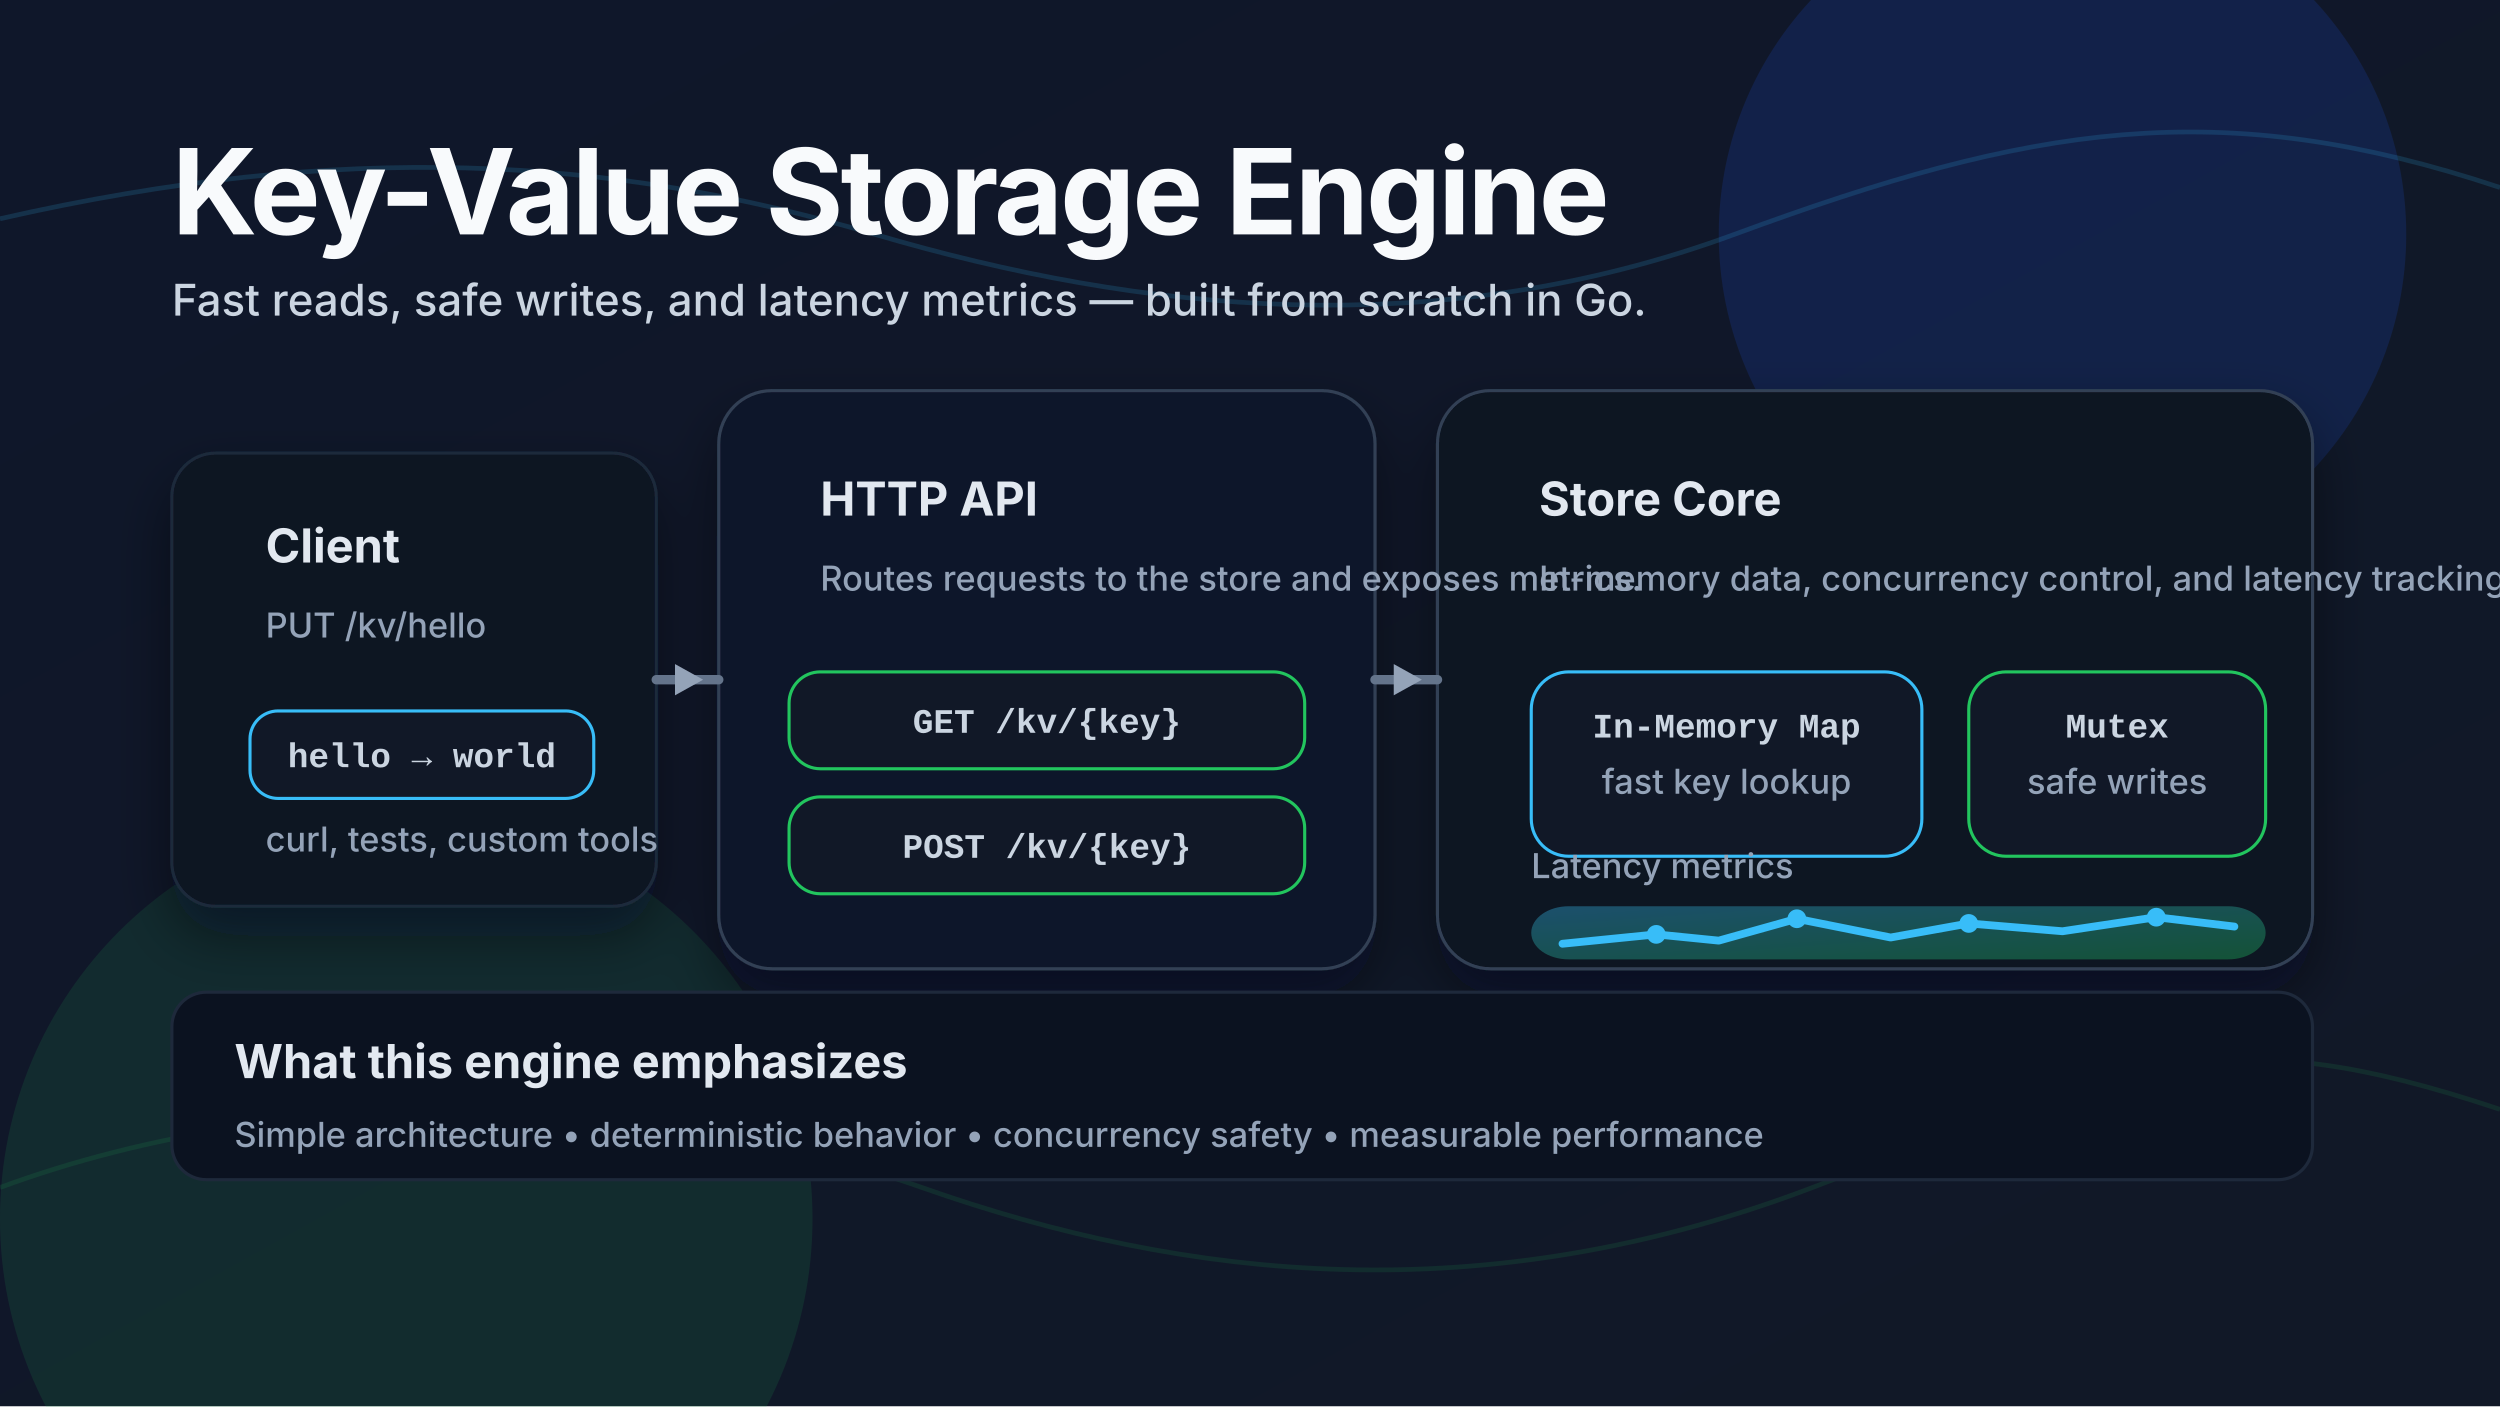
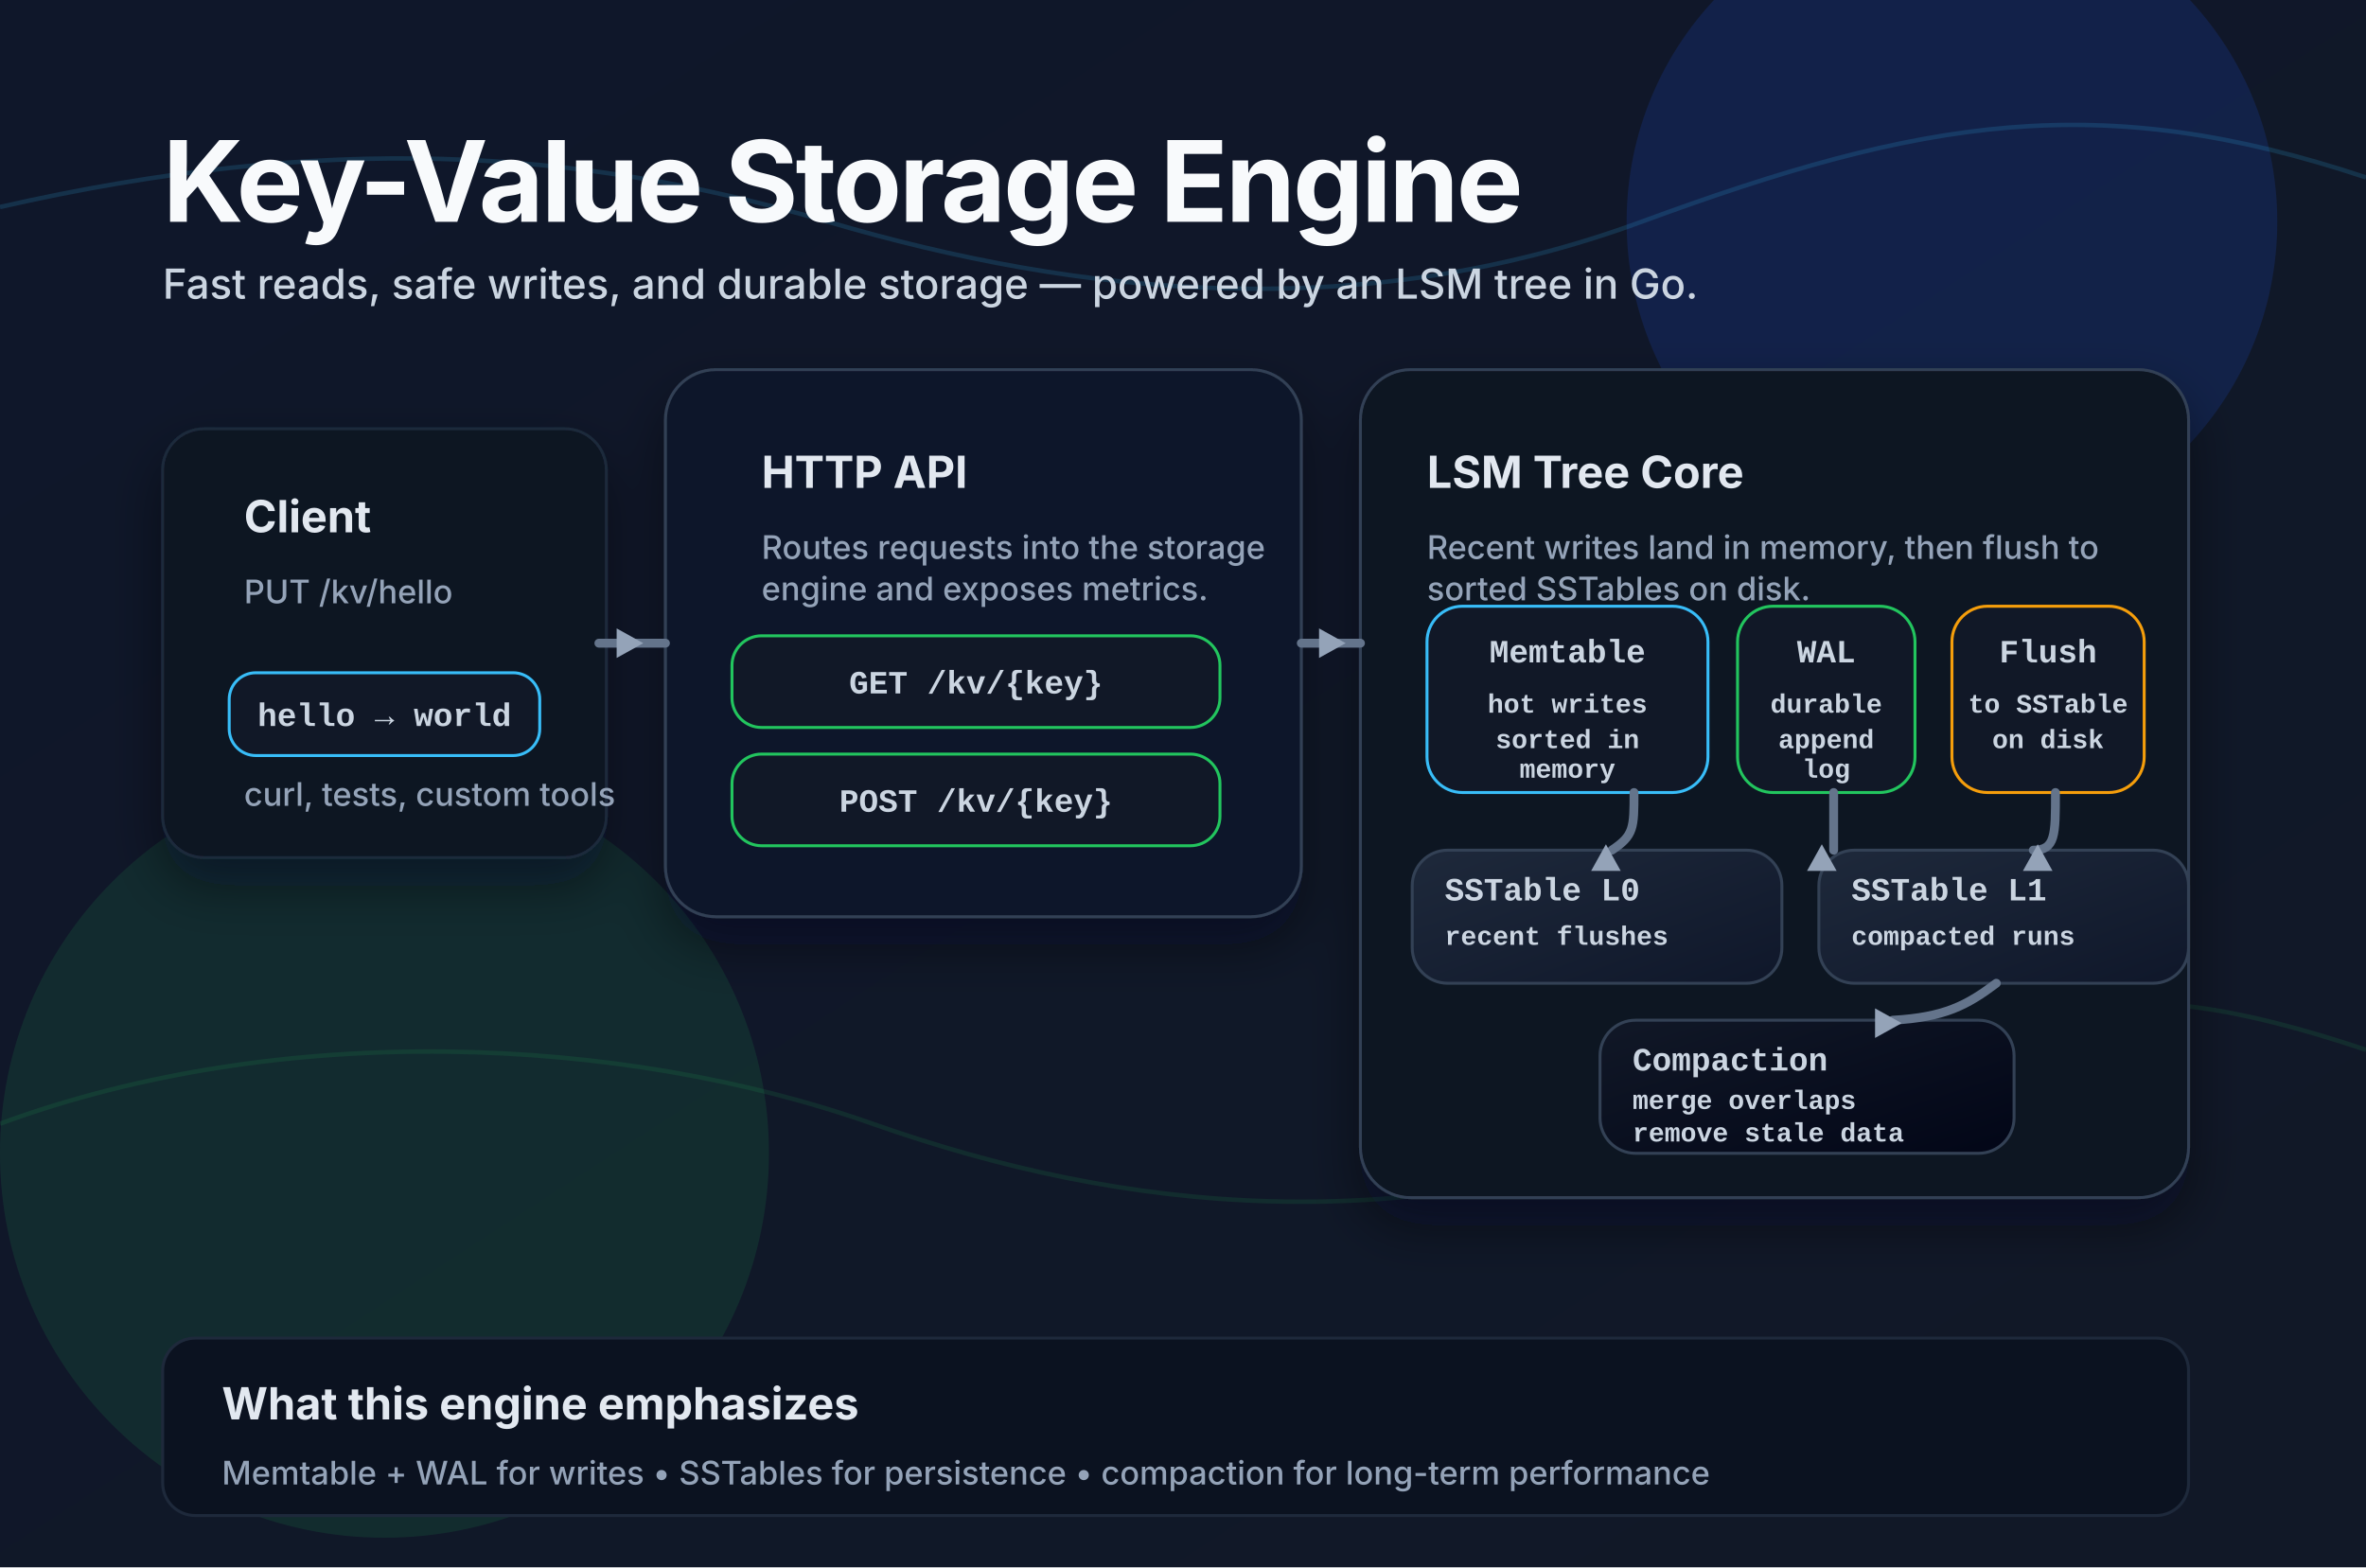
- <svg xmlns="http://www.w3.org/2000/svg" viewBox="0 0 1600 900" width="1600" height="900" role="img" aria-labelledby="title desc">
+ <svg xmlns="http://www.w3.org/2000/svg" viewBox="0 0 1600 1060" width="1600" height="1060" role="img" aria-labelledby="title desc">
  <defs>
    <linearGradient id="bg" x1="0" x2="1" y1="0" y2="1">
      <stop offset="0%" stop-color="#0f172a" />
      <stop offset="100%" stop-color="#111827" />
    </linearGradient>
    <linearGradient id="accent" x1="0" x2="1" y1="0" y2="1">
      <stop offset="0%" stop-color="#38bdf8" />
      <stop offset="100%" stop-color="#22c55e" />
+     </linearGradient>
+     <linearGradient id="level1" x1="0" x2="1" y1="0" y2="1">
+       <stop offset="0%" stop-color="#1e293b" />
+       <stop offset="100%" stop-color="#0f172a" />
+     </linearGradient>
+     <linearGradient id="level2" x1="0" x2="1" y1="0" y2="1">
+       <stop offset="0%" stop-color="#111827" />
+       <stop offset="100%" stop-color="#020617" />
    </linearGradient>
    <filter id="shadow" x="-20%" y="-20%" width="140%" height="140%">
      <feDropShadow dx="0" dy="18" stdDeviation="18" flood-color="#020617" flood-opacity="0.45" />
    </filter>
    <style>
      .title { font: 700 76px Inter, ui-sans-serif, system-ui, -apple-system, BlinkMacSystemFont, "Segoe UI", sans-serif; fill: #f8fafc; letter-spacing: -1.8px; }
      .subtitle { font: 500 28px Inter, ui-sans-serif, system-ui, -apple-system, BlinkMacSystemFont, "Segoe UI", sans-serif; fill: #cbd5e1; }
      .label { font: 700 30px Inter, ui-sans-serif, system-ui, -apple-system, BlinkMacSystemFont, "Segoe UI", sans-serif; fill: #e2e8f0; }
      .small { font: 500 22px Inter, ui-sans-serif, system-ui, -apple-system, BlinkMacSystemFont, "Segoe UI", sans-serif; fill: #94a3b8; }
      .mono { font: 600 22px ui-monospace, SFMono-Regular, Menlo, Monaco, Consolas, "Liberation Mono", monospace; fill: #cbd5e1; }
+       .mono-small { font: 600 18px ui-monospace, SFMono-Regular, Menlo, Monaco, Consolas, "Liberation Mono", monospace; fill: #cbd5e1; }
    </style>
  </defs>
-   <rect width="1600" height="900" fill="url(#bg)" />
+   <rect width="1600" height="1060" fill="url(#bg)" />
  <circle cx="1320" cy="150" r="220" fill="#1d4ed8" opacity="0.18" />
  <circle cx="260" cy="780" r="260" fill="#22c55e" opacity="0.12" />
  <path d="M0 140 C220 90, 390 100, 560 150 S920 220, 1110 150 S1420 60, 1600 120" fill="none" stroke="#38bdf8" stroke-opacity="0.16" stroke-width="3" />
  <path d="M0 760 C190 690, 420 700, 590 760 S950 840, 1160 760 S1420 650, 1600 710" fill="none" stroke="#22c55e" stroke-opacity="0.12" stroke-width="3" />
  <text x="110" y="150" class="title">Key-Value Storage Engine</text>
-   <text x="110" y="202" class="subtitle">Fast reads, safe writes, and latency metrics — built from scratch in Go.</text>
+   <text x="110" y="202" class="subtitle">Fast reads, safe writes, and durable storage — powered by an LSM tree in Go.</text>
  <g filter="url(#shadow)">
-     <rect x="110" y="290" rx="28" ry="28" width="310" height="290" fill="#0b1220" stroke="#1e293b" stroke-width="2" />
-     <rect x="460" y="250" rx="34" ry="34" width="420" height="370" fill="#0f172a" stroke="#334155" stroke-width="2" />
-     <rect x="920" y="250" rx="34" ry="34" width="560" height="370" fill="#0b1220" stroke="#334155" stroke-width="2" />
+     <rect x="110" y="290" rx="28" ry="28" width="300" height="290" fill="#0b1220" stroke="#1e293b" stroke-width="2" />
+     <rect x="450" y="250" rx="34" ry="34" width="430" height="370" fill="#0f172a" stroke="#334155" stroke-width="2" />
+     <rect x="920" y="250" rx="34" ry="34" width="560" height="560" fill="#0b1220" stroke="#334155" stroke-width="2" />
  </g>
-   <text x="170" y="360" class="label">Client</text>
-   <text x="170" y="408" class="small">PUT /kv/hello</text>
-   <rect x="160" y="455" rx="18" ry="18" width="220" height="56" fill="#111827" stroke="#38bdf8" stroke-width="2" />
-   <text x="270" y="491" text-anchor="middle" class="mono">hello → world</text>
-   <text x="170" y="545" class="small">curl, tests, custom tools</text>
-   <text x="525" y="330" class="label">HTTP API</text>
-   <text x="525" y="378" class="small">Routes requests to the store and exposes metrics.</text>
-   <rect x="505" y="430" rx="20" ry="20" width="330" height="62" fill="#111827" stroke="#22c55e" stroke-width="2" />
-   <text x="670" y="469" text-anchor="middle" class="mono">GET /kv/{key}</text>
-   <rect x="505" y="510" rx="20" ry="20" width="330" height="62" fill="#111827" stroke="#22c55e" stroke-width="2" />
-   <text x="670" y="549" text-anchor="middle" class="mono">POST /kv/{key}</text>
-   <text x="985" y="330" class="label">Store Core</text>
-   <text x="985" y="378" class="small">In-memory data, concurrency control, and latency tracking.</text>
-   <g transform="translate(980 430)">
-     <rect x="0" y="0" rx="24" ry="24" width="250" height="118" fill="#111827" stroke="#38bdf8" stroke-width="2" />
-     <text x="125" y="42" text-anchor="middle" class="mono">In-Memory Map</text>
-     <text x="125" y="78" text-anchor="middle" class="small">fast key lookup</text>
+   <text x="165" y="360" class="label">Client</text>
+   <text x="165" y="408" class="small">PUT /kv/hello</text>
+   <rect x="155" y="455" rx="18" ry="18" width="210" height="56" fill="#111827" stroke="#38bdf8" stroke-width="2" />
+   <text x="260" y="491" text-anchor="middle" class="mono">hello → world</text>
+   <text x="165" y="545" class="small">curl, tests, custom tools</text>
+   <text x="515" y="330" class="label">HTTP API</text>
+   <text x="515" y="378" class="small">Routes requests into the storage</text>
+   <text x="515" y="406" class="small">engine and exposes metrics.</text>
+   <rect x="495" y="430" rx="20" ry="20" width="330" height="62" fill="#111827" stroke="#22c55e" stroke-width="2" />
+   <text x="660" y="469" text-anchor="middle" class="mono">GET /kv/{key}</text>
+   <rect x="495" y="510" rx="20" ry="20" width="330" height="62" fill="#111827" stroke="#22c55e" stroke-width="2" />
+   <text x="660" y="549" text-anchor="middle" class="mono">POST /kv/{key}</text>
+   <text x="965" y="330" class="label">LSM Tree Core</text>
+   <text x="965" y="378" class="small">Recent writes land in memory, then flush to</text>
+   <text x="965" y="406" class="small">sorted SSTables on disk.</text>
+   <g transform="translate(965 410)">
+     <rect x="0" y="0" rx="24" ry="24" width="190" height="126" fill="#111827" stroke="#38bdf8" stroke-width="2" />
+     <text x="95" y="38" text-anchor="middle" class="mono">Memtable</text>
+     <text x="95" y="72" text-anchor="middle" class="mono-small">hot writes</text>
+     <text x="95" y="96" text-anchor="middle" class="mono-small">sorted in</text>
+     <text x="95" y="116" text-anchor="middle" class="mono-small">memory</text>
  </g>
-   <g transform="translate(1260 430)">
-     <rect x="0" y="0" rx="24" ry="24" width="190" height="118" fill="#111827" stroke="#22c55e" stroke-width="2" />
-     <text x="95" y="42" text-anchor="middle" class="mono">Mutex</text>
-     <text x="95" y="78" text-anchor="middle" class="small">safe writes</text>
+   <g transform="translate(1175 410)">
+     <rect x="0" y="0" rx="24" ry="24" width="120" height="126" fill="#111827" stroke="#22c55e" stroke-width="2" />
+     <text x="60" y="38" text-anchor="middle" class="mono">WAL</text>
+     <text x="60" y="72" text-anchor="middle" class="mono-small">durable</text>
+     <text x="60" y="96" text-anchor="middle" class="mono-small">append</text>
+     <text x="60" y="116" text-anchor="middle" class="mono-small">log</text>
  </g>
-   <g transform="translate(980 580)">
-     <rect x="0" y="0" rx="24" ry="24" width="470" height="34" fill="url(#accent)" opacity="0.35" />
-     <text x="0" y="-18" class="small">Latency metrics</text>
-     <path d="M20 24 L80 18 L120 22 L170 8 L230 20 L280 11 L340 16 L400 7 L450 13" fill="none" stroke="#38bdf8" stroke-width="5" stroke-linecap="round" stroke-linejoin="round" />
-     <circle cx="80" cy="18" r="6" fill="#38bdf8" />
-     <circle cx="170" cy="8" r="6" fill="#38bdf8" />
-     <circle cx="280" cy="11" r="6" fill="#38bdf8" />
-     <circle cx="400" cy="7" r="6" fill="#38bdf8" />
+   <g transform="translate(1320 410)">
+     <rect x="0" y="0" rx="24" ry="24" width="130" height="126" fill="#111827" stroke="#f59e0b" stroke-width="2" />
+     <text x="65" y="38" text-anchor="middle" class="mono">Flush</text>
+     <text x="65" y="72" text-anchor="middle" class="mono-small">to SSTable</text>
+     <text x="65" y="96" text-anchor="middle" class="mono-small">on disk</text>
+   </g>
+   <g transform="translate(955 575)">
+     <rect x="0" y="0" rx="24" ry="24" width="250" height="90" fill="url(#level1)" stroke="#334155" stroke-width="2" />
+     <text x="22" y="34" class="mono">SSTable L0</text>
+     <text x="22" y="64" class="mono-small">recent flushes</text>
+   </g>
+   <g transform="translate(1230 575)">
+     <rect x="0" y="0" rx="24" ry="24" width="250" height="90" fill="url(#level1)" stroke="#334155" stroke-width="2" />
+     <text x="22" y="34" class="mono">SSTable L1</text>
+     <text x="22" y="64" class="mono-small">compacted runs</text>
+   </g>
+   <g transform="translate(1082 690)">
+     <rect x="0" y="0" rx="24" ry="24" width="280" height="90" fill="url(#level2)" stroke="#334155" stroke-width="2" />
+     <text x="22" y="34" class="mono">Compaction</text>
+     <text x="22" y="60" class="mono-small">merge overlaps</text>
+     <text x="22" y="82" class="mono-small">remove stale data</text>
  </g>
  <g stroke="#64748b" stroke-width="6" stroke-linecap="round" stroke-linejoin="round" fill="none">
-     <path d="M420 435 L460 435" />
+     <path d="M405 435 L450 435" />
    <path d="M880 435 L920 435" />
+     <path d="M1105 536 C1105 560, 1105 565, 1090 575" />
+     <path d="M1240 536 C1240 560, 1240 565, 1240 575" />
+     <path d="M1390 536 C1390 565, 1390 575, 1375 575" />
+     <path d="M1350 665 C1330 680, 1315 688, 1280 690" />
  </g>
  <g fill="#94a3b8">
-     <path d="M450 435 l-18 -10 v20 z" />
+     <path d="M435 435 l-18 -10 v20 z" />
    <path d="M910 435 l-18 -10 v20 z" />
+     <path d="M1086 571 l-10 18 h20 z" />
+     <path d="M1232 571 l-10 18 h20 z" />
+     <path d="M1378 571 l-10 18 h20 z" />
+     <path d="M1286 692 l-18 -10 v20 z" />
  </g>
  <g>
-     <rect x="110" y="635" rx="22" ry="22" width="1370" height="120" fill="#0b1220" stroke="#1e293b" stroke-width="2" />
-     <text x="150" y="690" class="label">What this engine emphasizes</text>
-     <text x="150" y="734" class="small">Simple architecture • deterministic behavior • concurrency safety • measurable performance</text>
+     <rect x="110" y="905" rx="22" ry="22" width="1370" height="120" fill="#0b1220" stroke="#1e293b" stroke-width="2" />
+     <text x="150" y="960" class="label">What this engine emphasizes</text>
+     <text x="150" y="1004" class="small">Memtable + WAL for writes • SSTables for persistence • compaction for long-term performance</text>
  </g>
</svg>
